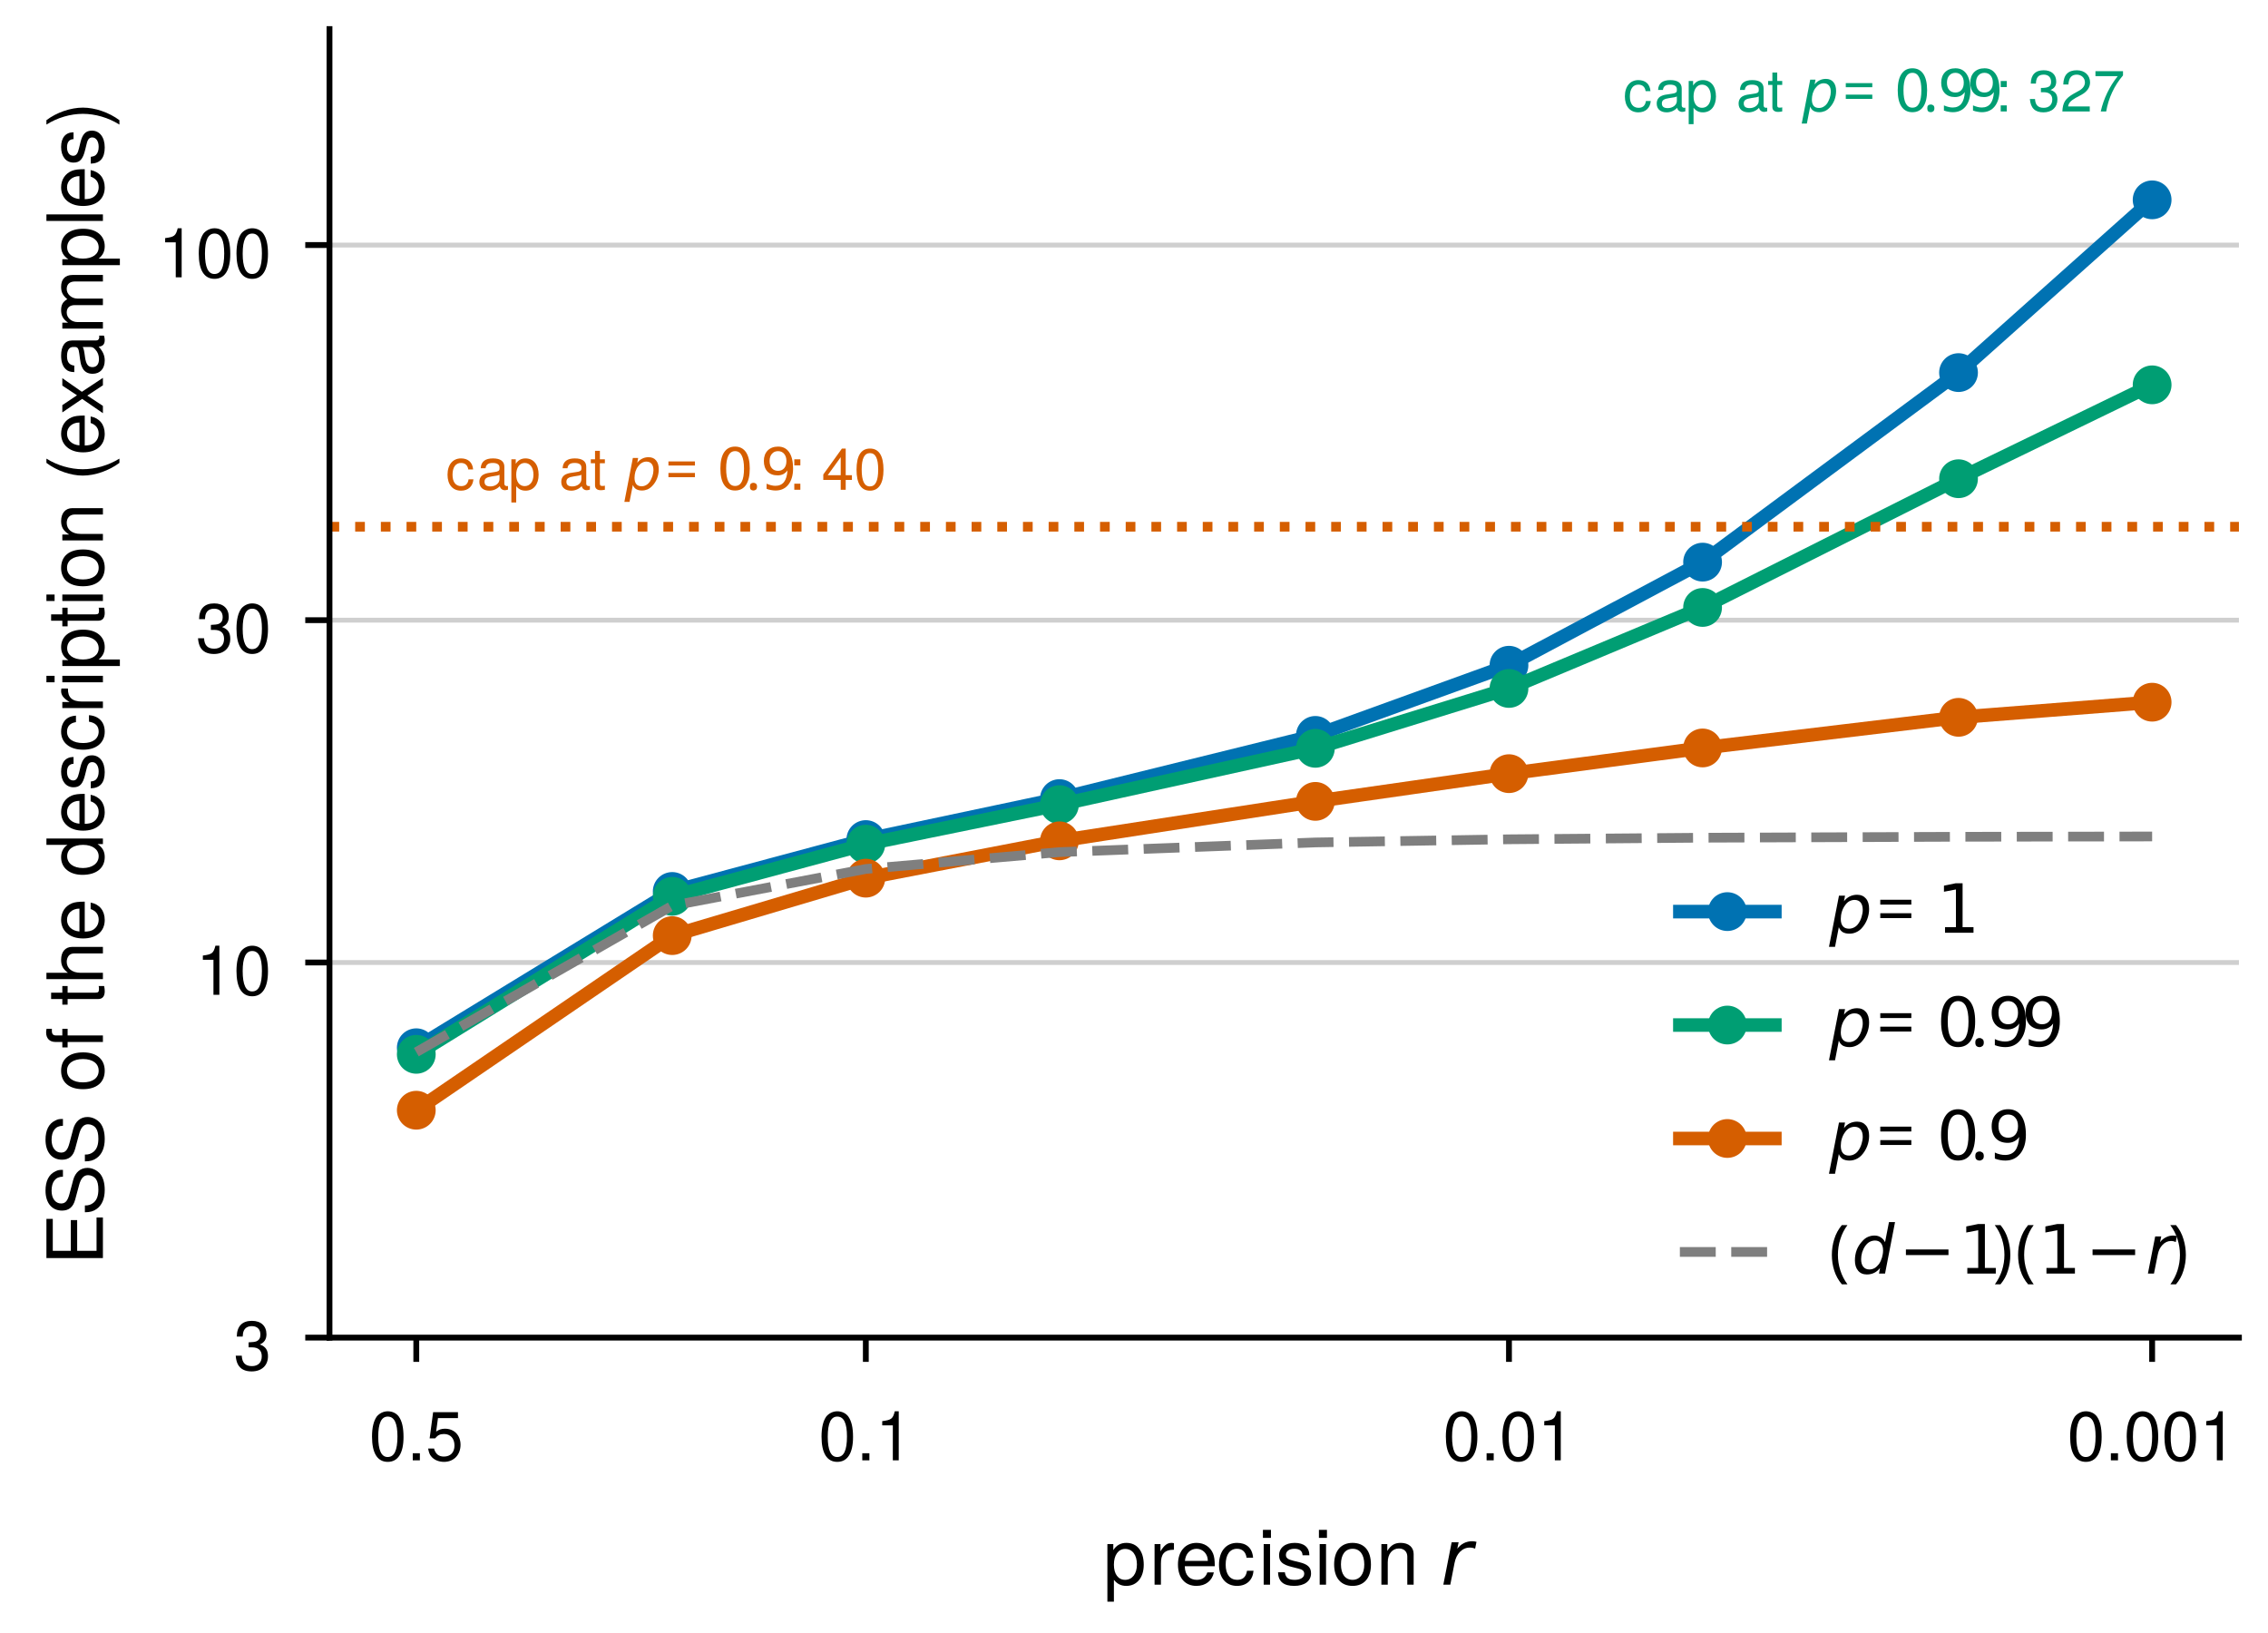
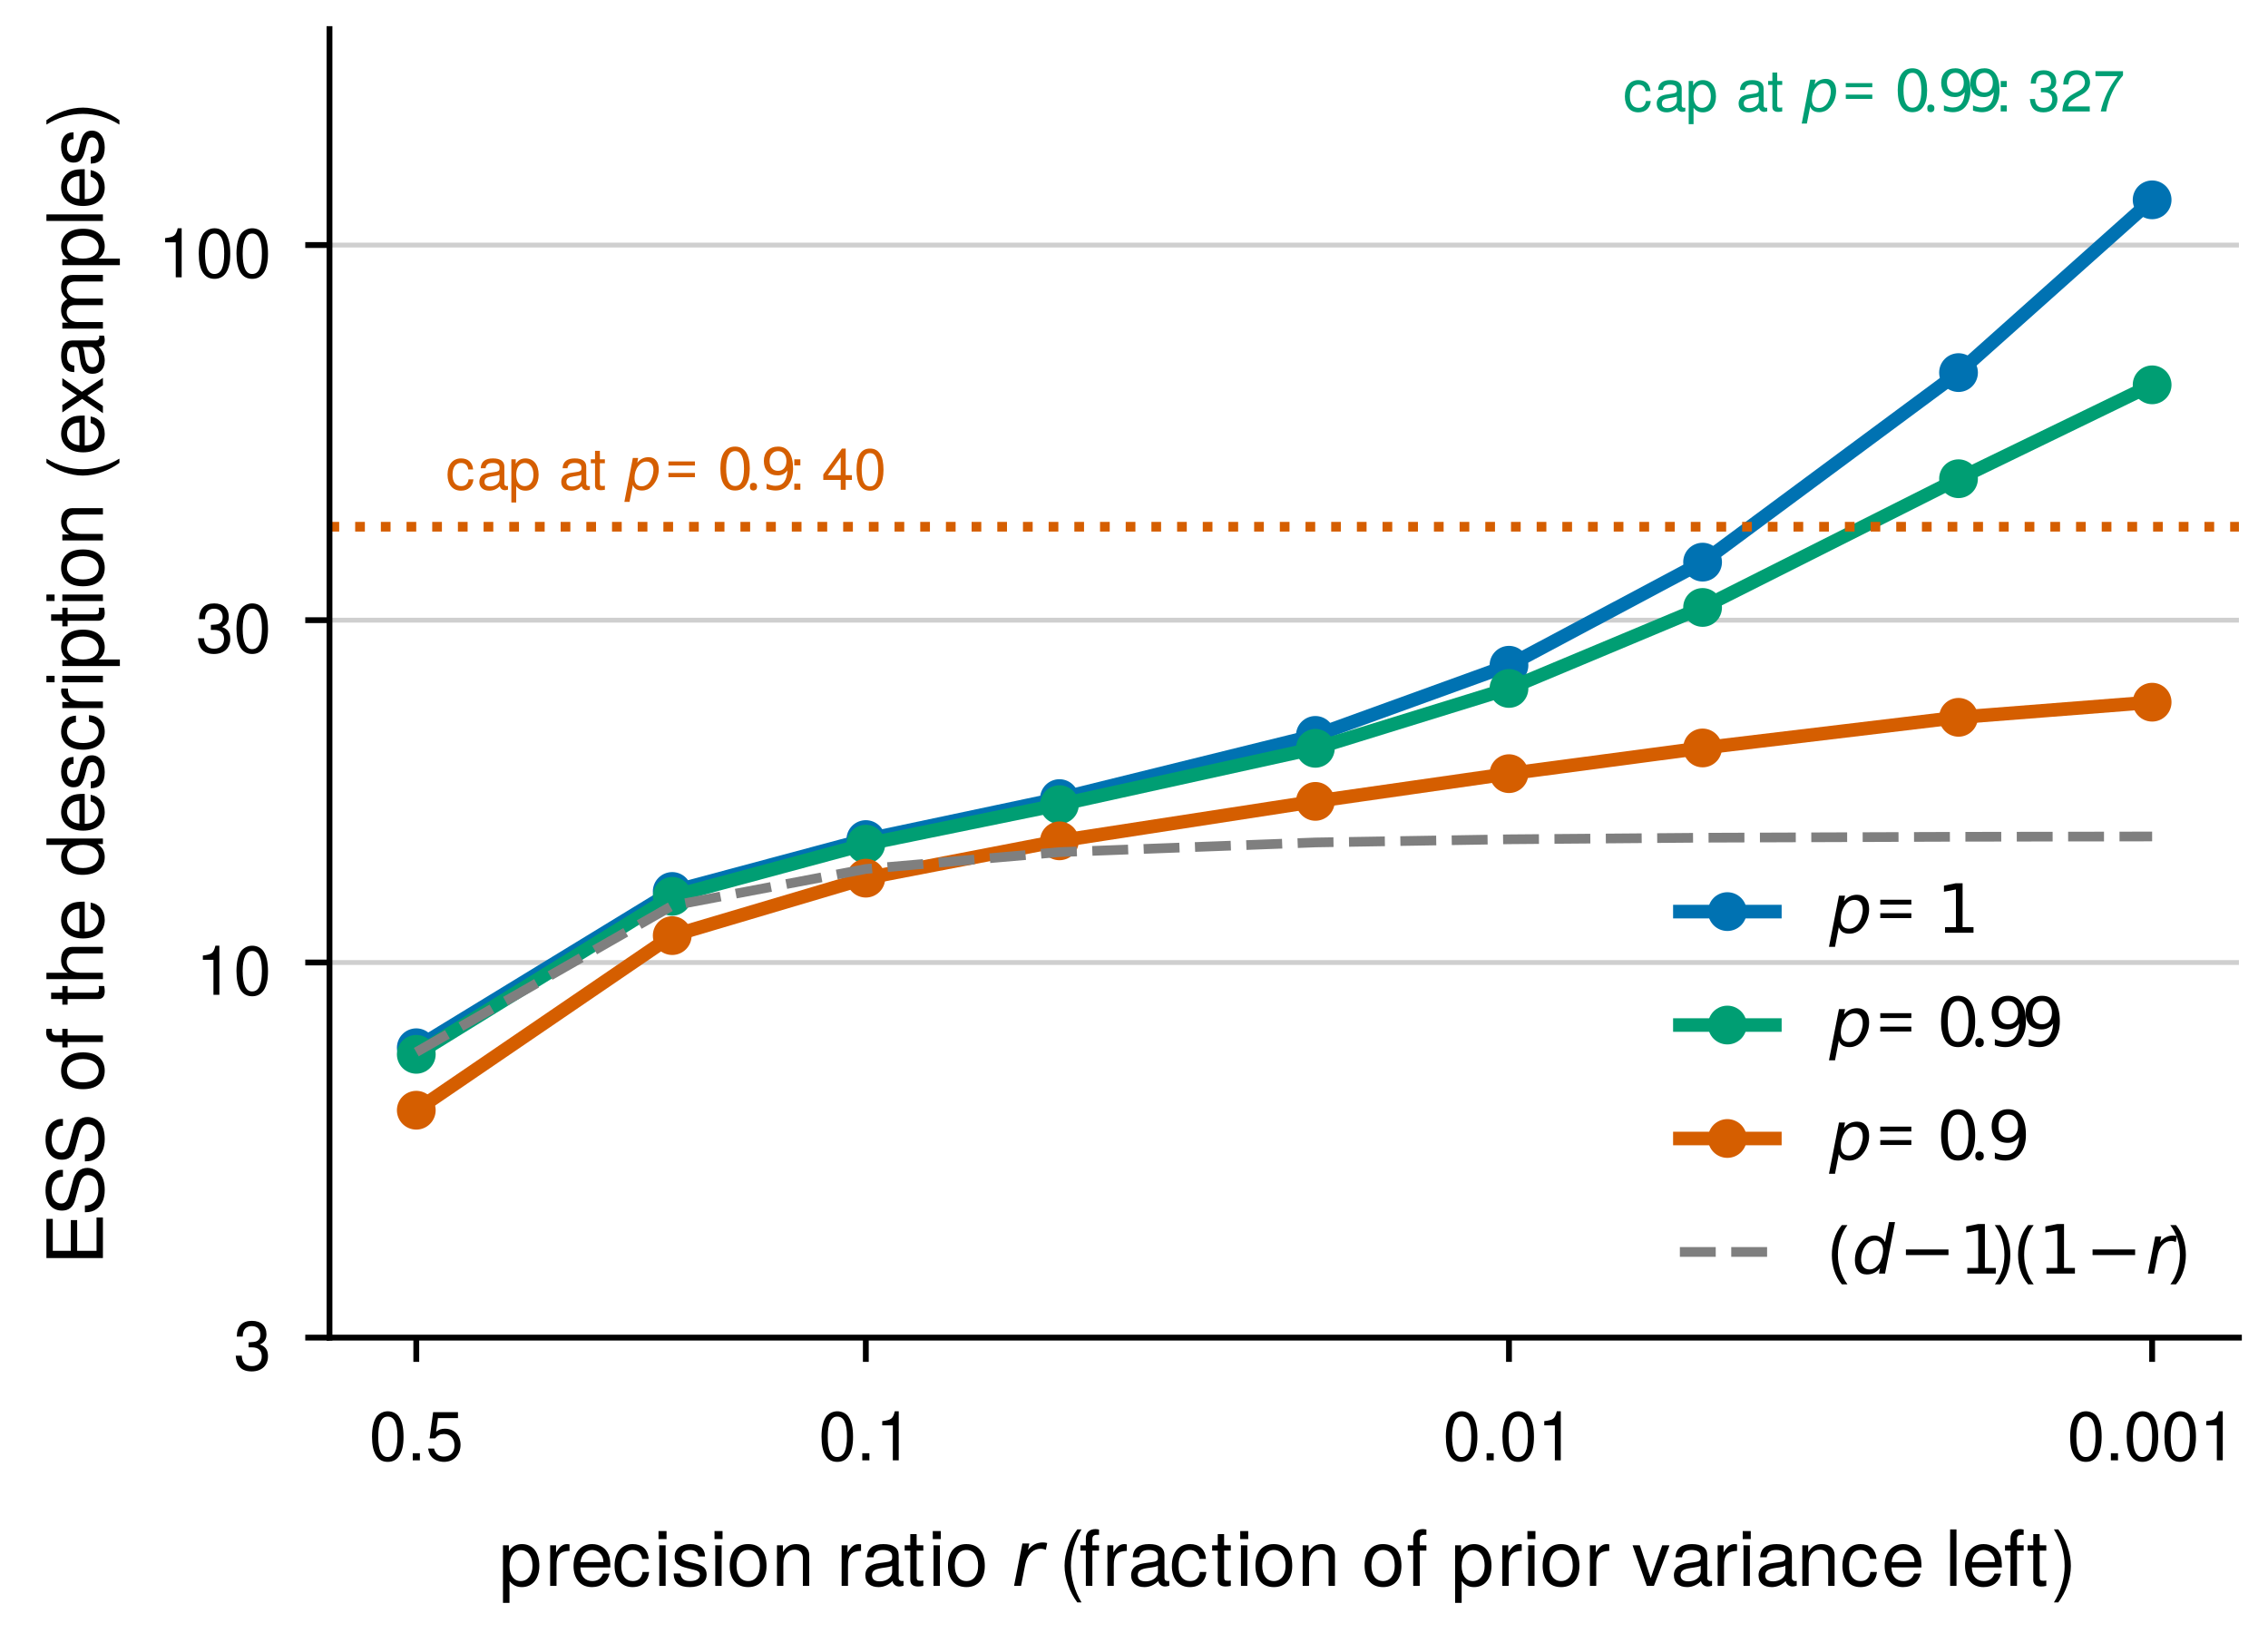
<svg xmlns="http://www.w3.org/2000/svg" xmlns:xlink="http://www.w3.org/1999/xlink" width="234pt" height="168.48pt" viewBox="0 0 234 168.48" version="1.1">
  <defs>
    <style type="text/css">*{stroke-linejoin: round; stroke-linecap: butt}</style>
  </defs>
  <g id="figure_1">
    <g id="patch_1">
      <path d="M 0 168.48  L 234 168.48  L 234 0  L 0 0  z " style="fill: #ffffff" />
    </g>
    <g id="axes_1">
      <g id="patch_2">
        <path d="M 33.995 138.005  L 231 138.005  L 231 3  L 33.995 3  z " style="fill: #ffffff" />
      </g>
      <g id="matplotlib.axis_1">
        <g id="xtick_1">
          <g id="line2d_1">
            <defs>
-               <path id="m471316c759" d="M 0 0  L 0 2.5  " style="stroke: #000000; stroke-width: 0.6" />
+               <path id="m1137e2f783" d="M 0 0  L 0 2.5  " style="stroke: #000000; stroke-width: 0.6" />
            </defs>
            <g>
-               <use xlink:href="#m471316c759" x="42.95" y="138.005" style="stroke: #000000; stroke-width: 0.6" />
+               <use xlink:href="#m1137e2f783" x="42.95" y="138.005" style="stroke: #000000; stroke-width: 0.6" />
            </g>
          </g>
          <g id="text_1">
            <text style="font-size: 7px; font-family: 'Helvetica Neue', 'Helvetica', 'Arial', 'TeX Gyre Heros', 'Nimbus Sans', 'Liberation Sans', 'DejaVu Sans', sans-serif; text-anchor: middle" x="42.95" y="150.669" transform="rotate(-0 42.94969 150.6688)">0.5</text>
          </g>
        </g>
        <g id="xtick_2">
          <g id="line2d_2">
            <g>
-               <use xlink:href="#m471316c759" x="89.331" y="138.005" style="stroke: #000000; stroke-width: 0.6" />
+               <use xlink:href="#m1137e2f783" x="89.331" y="138.005" style="stroke: #000000; stroke-width: 0.6" />
            </g>
          </g>
          <g id="text_2">
            <text style="font-size: 7px; font-family: 'Helvetica Neue', 'Helvetica', 'Arial', 'TeX Gyre Heros', 'Nimbus Sans', 'Liberation Sans', 'DejaVu Sans', sans-serif; text-anchor: middle" x="89.331" y="150.669" transform="rotate(-0 89.33118 150.6688)">0.1</text>
          </g>
        </g>
        <g id="xtick_3">
          <g id="line2d_3">
            <g>
-               <use xlink:href="#m471316c759" x="155.688" y="138.005" style="stroke: #000000; stroke-width: 0.6" />
+               <use xlink:href="#m1137e2f783" x="155.688" y="138.005" style="stroke: #000000; stroke-width: 0.6" />
            </g>
          </g>
          <g id="text_3">
            <text style="font-size: 7px; font-family: 'Helvetica Neue', 'Helvetica', 'Arial', 'TeX Gyre Heros', 'Nimbus Sans', 'Liberation Sans', 'DejaVu Sans', sans-serif; text-anchor: middle" x="155.688" y="150.669" transform="rotate(-0 155.6881 150.6688)">0.01</text>
          </g>
        </g>
        <g id="xtick_4">
          <g id="line2d_4">
            <g>
-               <use xlink:href="#m471316c759" x="222.045" y="138.005" style="stroke: #000000; stroke-width: 0.6" />
+               <use xlink:href="#m1137e2f783" x="222.045" y="138.005" style="stroke: #000000; stroke-width: 0.6" />
            </g>
          </g>
          <g id="text_4">
            <text style="font-size: 7px; font-family: 'Helvetica Neue', 'Helvetica', 'Arial', 'TeX Gyre Heros', 'Nimbus Sans', 'Liberation Sans', 'DejaVu Sans', sans-serif; text-anchor: middle" x="222.045" y="150.669" transform="rotate(-0 222.045 150.6688)">0.001</text>
          </g>
        </g>
        <g id="text_5">
-           <g transform="translate(113.8173 163.7758)">
-             <text>
-               <tspan x="0" y="-0.281" style="font-size: 8px; font-family: 'Helvetica Neue'">p</tspan>
-               <tspan x="4.744" y="-0.281" style="font-size: 8px; font-family: 'Helvetica Neue'">r</tspan>
-               <tspan x="7.408" y="-0.281" style="font-size: 8px; font-family: 'Helvetica Neue'">e</tspan>
-               <tspan x="11.704" y="-0.281" style="font-size: 8px; font-family: 'Helvetica Neue'">c</tspan>
-               <tspan x="16" y="-0.281" style="font-size: 8px; font-family: 'Helvetica Neue'">i</tspan>
-               <tspan x="17.776" y="-0.281" style="font-size: 8px; font-family: 'Helvetica Neue'">s</tspan>
-               <tspan x="21.776" y="-0.281" style="font-size: 8px; font-family: 'Helvetica Neue'">i</tspan>
-               <tspan x="23.552" y="-0.281" style="font-size: 8px; font-family: 'Helvetica Neue'">o</tspan>
-               <tspan x="28.144" y="-0.281" style="font-size: 8px; font-family: 'Helvetica Neue'">n</tspan>
-               <tspan x="32.592" y="-0.281" style="font-size: 8px; font-family: 'Helvetica Neue'"> </tspan>
-               <tspan x="34.816" y="-0.281" style="font-style: italic; font-size: 8px; font-family: 'STIXGeneral'">𝘳</tspan>
+           <g transform="translate(51.45734 163.7758)">
+             <text>
+               <tspan x="0" y="-0.156" style="font-size: 8px; font-family: 'Helvetica Neue'">p</tspan>
+               <tspan x="4.744" y="-0.156" style="font-size: 8px; font-family: 'Helvetica Neue'">r</tspan>
+               <tspan x="7.408" y="-0.156" style="font-size: 8px; font-family: 'Helvetica Neue'">e</tspan>
+               <tspan x="11.704" y="-0.156" style="font-size: 8px; font-family: 'Helvetica Neue'">c</tspan>
+               <tspan x="16" y="-0.156" style="font-size: 8px; font-family: 'Helvetica Neue'">i</tspan>
+               <tspan x="17.776" y="-0.156" style="font-size: 8px; font-family: 'Helvetica Neue'">s</tspan>
+               <tspan x="21.776" y="-0.156" style="font-size: 8px; font-family: 'Helvetica Neue'">i</tspan>
+               <tspan x="23.552" y="-0.156" style="font-size: 8px; font-family: 'Helvetica Neue'">o</tspan>
+               <tspan x="28.144" y="-0.156" style="font-size: 8px; font-family: 'Helvetica Neue'">n</tspan>
+               <tspan x="32.592" y="-0.156" style="font-size: 8px; font-family: 'Helvetica Neue'"> </tspan>
+               <tspan x="34.816" y="-0.156" style="font-size: 8px; font-family: 'Helvetica Neue'">r</tspan>
+               <tspan x="37.48" y="-0.156" style="font-size: 8px; font-family: 'Helvetica Neue'">a</tspan>
+               <tspan x="41.775" y="-0.156" style="font-size: 8px; font-family: 'Helvetica Neue'">t</tspan>
+               <tspan x="44.295" y="-0.156" style="font-size: 8px; font-family: 'Helvetica Neue'">i</tspan>
+               <tspan x="46.071" y="-0.156" style="font-size: 8px; font-family: 'Helvetica Neue'">o</tspan>
+               <tspan x="50.663" y="-0.156" style="font-size: 8px; font-family: 'Helvetica Neue'"> </tspan>
+               <tspan x="55.575" y="-0.156" style="font-size: 8px; font-family: 'Helvetica Neue'"> </tspan>
+               <tspan x="57.799" y="-0.156" style="font-size: 8px; font-family: 'Helvetica Neue'">(</tspan>
+               <tspan x="59.871" y="-0.156" style="font-size: 8px; font-family: 'Helvetica Neue'">f</tspan>
+               <tspan x="62.239" y="-0.156" style="font-size: 8px; font-family: 'Helvetica Neue'">r</tspan>
+               <tspan x="64.903" y="-0.156" style="font-size: 8px; font-family: 'Helvetica Neue'">a</tspan>
+               <tspan x="69.199" y="-0.156" style="font-size: 8px; font-family: 'Helvetica Neue'">c</tspan>
+               <tspan x="73.495" y="-0.156" style="font-size: 8px; font-family: 'Helvetica Neue'">t</tspan>
+               <tspan x="76.015" y="-0.156" style="font-size: 8px; font-family: 'Helvetica Neue'">i</tspan>
+               <tspan x="77.791" y="-0.156" style="font-size: 8px; font-family: 'Helvetica Neue'">o</tspan>
+               <tspan x="82.383" y="-0.156" style="font-size: 8px; font-family: 'Helvetica Neue'">n</tspan>
+               <tspan x="86.831" y="-0.156" style="font-size: 8px; font-family: 'Helvetica Neue'"> </tspan>
+               <tspan x="89.055" y="-0.156" style="font-size: 8px; font-family: 'Helvetica Neue'">o</tspan>
+               <tspan x="93.647" y="-0.156" style="font-size: 8px; font-family: 'Helvetica Neue'">f</tspan>
+               <tspan x="96.015" y="-0.156" style="font-size: 8px; font-family: 'Helvetica Neue'"> </tspan>
+               <tspan x="98.239" y="-0.156" style="font-size: 8px; font-family: 'Helvetica Neue'">p</tspan>
+               <tspan x="102.983" y="-0.156" style="font-size: 8px; font-family: 'Helvetica Neue'">r</tspan>
+               <tspan x="105.647" y="-0.156" style="font-size: 8px; font-family: 'Helvetica Neue'">i</tspan>
+               <tspan x="107.423" y="-0.156" style="font-size: 8px; font-family: 'Helvetica Neue'">o</tspan>
+               <tspan x="112.015" y="-0.156" style="font-size: 8px; font-family: 'Helvetica Neue'">r</tspan>
+               <tspan x="114.678" y="-0.156" style="font-size: 8px; font-family: 'Helvetica Neue'"> </tspan>
+               <tspan x="116.902" y="-0.156" style="font-size: 8px; font-family: 'Helvetica Neue'">v</tspan>
+               <tspan x="120.902" y="-0.156" style="font-size: 8px; font-family: 'Helvetica Neue'">a</tspan>
+               <tspan x="125.198" y="-0.156" style="font-size: 8px; font-family: 'Helvetica Neue'">r</tspan>
+               <tspan x="127.862" y="-0.156" style="font-size: 8px; font-family: 'Helvetica Neue'">i</tspan>
+               <tspan x="129.638" y="-0.156" style="font-size: 8px; font-family: 'Helvetica Neue'">a</tspan>
+               <tspan x="133.934" y="-0.156" style="font-size: 8px; font-family: 'Helvetica Neue'">n</tspan>
+               <tspan x="138.382" y="-0.156" style="font-size: 8px; font-family: 'Helvetica Neue'">c</tspan>
+               <tspan x="142.678" y="-0.156" style="font-size: 8px; font-family: 'Helvetica Neue'">e</tspan>
+               <tspan x="146.974" y="-0.156" style="font-size: 8px; font-family: 'Helvetica Neue'"> </tspan>
+               <tspan x="149.198" y="-0.156" style="font-size: 8px; font-family: 'Helvetica Neue'">l</tspan>
+               <tspan x="150.974" y="-0.156" style="font-size: 8px; font-family: 'Helvetica Neue'">e</tspan>
+               <tspan x="155.27" y="-0.156" style="font-size: 8px; font-family: 'Helvetica Neue'">f</tspan>
+               <tspan x="157.638" y="-0.156" style="font-size: 8px; font-family: 'Helvetica Neue'">t</tspan>
+               <tspan x="160.158" y="-0.156" style="font-size: 8px; font-family: 'Helvetica Neue'">)</tspan>
+               <tspan x="52.887" y="-0.156" style="font-style: italic; font-size: 8px; font-family: 'STIXGeneral'">𝘳</tspan>
            </text>
          </g>
        </g>
      </g>
      <g id="matplotlib.axis_2">
        <g id="ytick_1">
          <g id="line2d_5">
-             <path d="M 33.995 138.005  L 231 138.005  " clip-path="url(#p41cbd14fce)" style="fill: none; stroke: #cfcfcf; stroke-width: 0.5; stroke-linecap: square" />
+             <path d="M 33.995 138.005  L 231 138.005  " clip-path="url(#pfe9993645f)" style="fill: none; stroke: #cfcfcf; stroke-width: 0.5; stroke-linecap: square" />
          </g>
          <g id="line2d_6">
            <defs>
-               <path id="m55e7824fe5" d="M 0 0  L -2.5 0  " style="stroke: #000000; stroke-width: 0.6" />
+               <path id="mb0b4408c03" d="M 0 0  L -2.5 0  " style="stroke: #000000; stroke-width: 0.6" />
            </defs>
            <g>
-               <use xlink:href="#m55e7824fe5" x="33.995" y="138.005" style="stroke: #000000; stroke-width: 0.6" />
+               <use xlink:href="#mb0b4408c03" x="33.995" y="138.005" style="stroke: #000000; stroke-width: 0.6" />
            </g>
          </g>
          <g id="text_6">
            <text style="font-size: 7px; font-family: 'Helvetica Neue', 'Helvetica', 'Arial', 'TeX Gyre Heros', 'Nimbus Sans', 'Liberation Sans', 'DejaVu Sans', sans-serif; text-anchor: end" x="27.995" y="141.337" transform="rotate(-0 27.99493 141.3368)">3</text>
          </g>
        </g>
        <g id="ytick_2">
          <g id="line2d_7">
-             <path d="M 33.995 99.302  L 231 99.302  " clip-path="url(#p41cbd14fce)" style="fill: none; stroke: #cfcfcf; stroke-width: 0.5; stroke-linecap: square" />
+             <path d="M 33.995 99.302  L 231 99.302  " clip-path="url(#pfe9993645f)" style="fill: none; stroke: #cfcfcf; stroke-width: 0.5; stroke-linecap: square" />
          </g>
          <g id="line2d_8">
            <g>
-               <use xlink:href="#m55e7824fe5" x="33.995" y="99.302" style="stroke: #000000; stroke-width: 0.6" />
+               <use xlink:href="#mb0b4408c03" x="33.995" y="99.302" style="stroke: #000000; stroke-width: 0.6" />
            </g>
          </g>
          <g id="text_7">
            <text style="font-size: 7px; font-family: 'Helvetica Neue', 'Helvetica', 'Arial', 'TeX Gyre Heros', 'Nimbus Sans', 'Liberation Sans', 'DejaVu Sans', sans-serif; text-anchor: end" x="27.995" y="102.634" transform="rotate(-0 27.99493 102.6336)">10</text>
          </g>
        </g>
        <g id="ytick_3">
          <g id="line2d_9">
-             <path d="M 33.995 63.985  L 231 63.985  " clip-path="url(#p41cbd14fce)" style="fill: none; stroke: #cfcfcf; stroke-width: 0.5; stroke-linecap: square" />
+             <path d="M 33.995 63.985  L 231 63.985  " clip-path="url(#pfe9993645f)" style="fill: none; stroke: #cfcfcf; stroke-width: 0.5; stroke-linecap: square" />
          </g>
          <g id="line2d_10">
            <g>
-               <use xlink:href="#m55e7824fe5" x="33.995" y="63.985" style="stroke: #000000; stroke-width: 0.6" />
+               <use xlink:href="#mb0b4408c03" x="33.995" y="63.985" style="stroke: #000000; stroke-width: 0.6" />
            </g>
          </g>
          <g id="text_8">
            <text style="font-size: 7px; font-family: 'Helvetica Neue', 'Helvetica', 'Arial', 'TeX Gyre Heros', 'Nimbus Sans', 'Liberation Sans', 'DejaVu Sans', sans-serif; text-anchor: end" x="27.995" y="67.317" transform="rotate(-0 27.99493 67.31742)">30</text>
          </g>
        </g>
        <g id="ytick_4">
          <g id="line2d_11">
-             <path d="M 33.995 25.282  L 231 25.282  " clip-path="url(#p41cbd14fce)" style="fill: none; stroke: #cfcfcf; stroke-width: 0.5; stroke-linecap: square" />
+             <path d="M 33.995 25.282  L 231 25.282  " clip-path="url(#pfe9993645f)" style="fill: none; stroke: #cfcfcf; stroke-width: 0.5; stroke-linecap: square" />
          </g>
          <g id="line2d_12">
            <g>
-               <use xlink:href="#m55e7824fe5" x="33.995" y="25.282" style="stroke: #000000; stroke-width: 0.6" />
+               <use xlink:href="#mb0b4408c03" x="33.995" y="25.282" style="stroke: #000000; stroke-width: 0.6" />
            </g>
          </g>
          <g id="text_9">
            <text style="font-size: 7px; font-family: 'Helvetica Neue', 'Helvetica', 'Arial', 'TeX Gyre Heros', 'Nimbus Sans', 'Liberation Sans', 'DejaVu Sans', sans-serif; text-anchor: end" x="27.995" y="28.614" transform="rotate(-0 27.99493 28.61428)">100</text>
          </g>
        </g>
        <g id="text_10">
          <text style="font-size: 8px; font-family: 'Helvetica Neue', 'Helvetica', 'Arial', 'TeX Gyre Heros', 'Nimbus Sans', 'Liberation Sans', 'DejaVu Sans', sans-serif; text-anchor: middle" x="10.616" y="70.502" transform="rotate(-90 10.61624 70.5025)">ESS of the description (examples)</text>
        </g>
      </g>
      <g id="line2d_13">
-         <path d="M 42.95 108.098  L 69.356 91.974  L 89.331 86.619  L 109.307 82.392  L 135.713 75.872  L 155.688 68.634  L 175.664 57.996  L 202.07 38.442  L 222.045 20.618  " clip-path="url(#p41cbd14fce)" style="fill: none; stroke: #0072b2; stroke-width: 1.4; stroke-linecap: square" />
+         <path d="M 42.95 108.098  L 69.356 91.974  L 89.331 86.619  L 109.307 82.392  L 135.713 75.872  L 155.688 68.634  L 175.664 57.996  L 202.07 38.442  L 222.045 20.618  " clip-path="url(#pfe9993645f)" style="fill: none; stroke: #0072b2; stroke-width: 1.4; stroke-linecap: square" />
        <defs>
-           <path id="m4eaa935d62" d="M 0 1.5  C 0.398 1.5 0.779 1.342 1.061 1.061  C 1.342 0.779 1.5 0.398 1.5 0  C 1.5 -0.398 1.342 -0.779 1.061 -1.061  C 0.779 -1.342 0.398 -1.5 0 -1.5  C -0.398 -1.5 -0.779 -1.342 -1.061 -1.061  C -1.342 -0.779 -1.5 -0.398 -1.5 0  C -1.5 0.398 -1.342 0.779 -1.061 1.061  C -0.779 1.342 -0.398 1.5 0 1.5  z " style="stroke: #0072b2" />
+           <path id="md62ca96211" d="M 0 1.5  C 0.398 1.5 0.779 1.342 1.061 1.061  C 1.342 0.779 1.5 0.398 1.5 0  C 1.5 -0.398 1.342 -0.779 1.061 -1.061  C 0.779 -1.342 0.398 -1.5 0 -1.5  C -0.398 -1.5 -0.779 -1.342 -1.061 -1.061  C -1.342 -0.779 -1.5 -0.398 -1.5 0  C -1.5 0.398 -1.342 0.779 -1.061 1.061  C -0.779 1.342 -0.398 1.5 0 1.5  z " style="stroke: #0072b2" />
        </defs>
-         <g clip-path="url(#p41cbd14fce)">
-           <use xlink:href="#m4eaa935d62" x="42.95" y="108.098" style="fill: #0072b2; stroke: #0072b2" />
-           <use xlink:href="#m4eaa935d62" x="69.356" y="91.974" style="fill: #0072b2; stroke: #0072b2" />
-           <use xlink:href="#m4eaa935d62" x="89.331" y="86.619" style="fill: #0072b2; stroke: #0072b2" />
-           <use xlink:href="#m4eaa935d62" x="109.307" y="82.392" style="fill: #0072b2; stroke: #0072b2" />
-           <use xlink:href="#m4eaa935d62" x="135.713" y="75.872" style="fill: #0072b2; stroke: #0072b2" />
-           <use xlink:href="#m4eaa935d62" x="155.688" y="68.634" style="fill: #0072b2; stroke: #0072b2" />
-           <use xlink:href="#m4eaa935d62" x="175.664" y="57.996" style="fill: #0072b2; stroke: #0072b2" />
-           <use xlink:href="#m4eaa935d62" x="202.07" y="38.442" style="fill: #0072b2; stroke: #0072b2" />
-           <use xlink:href="#m4eaa935d62" x="222.045" y="20.618" style="fill: #0072b2; stroke: #0072b2" />
+         <g clip-path="url(#pfe9993645f)">
+           <use xlink:href="#md62ca96211" x="42.95" y="108.098" style="fill: #0072b2; stroke: #0072b2" />
+           <use xlink:href="#md62ca96211" x="69.356" y="91.974" style="fill: #0072b2; stroke: #0072b2" />
+           <use xlink:href="#md62ca96211" x="89.331" y="86.619" style="fill: #0072b2; stroke: #0072b2" />
+           <use xlink:href="#md62ca96211" x="109.307" y="82.392" style="fill: #0072b2; stroke: #0072b2" />
+           <use xlink:href="#md62ca96211" x="135.713" y="75.872" style="fill: #0072b2; stroke: #0072b2" />
+           <use xlink:href="#md62ca96211" x="155.688" y="68.634" style="fill: #0072b2; stroke: #0072b2" />
+           <use xlink:href="#md62ca96211" x="175.664" y="57.996" style="fill: #0072b2; stroke: #0072b2" />
+           <use xlink:href="#md62ca96211" x="202.07" y="38.442" style="fill: #0072b2; stroke: #0072b2" />
+           <use xlink:href="#md62ca96211" x="222.045" y="20.618" style="fill: #0072b2; stroke: #0072b2" />
        </g>
      </g>
      <g id="line2d_14">
-         <path d="M 42.95 108.777  L 69.356 92.475  L 89.331 87.095  L 109.307 83.015  L 135.713 77.205  L 155.688 71.029  L 175.664 62.672  L 202.07 49.391  L 222.045 39.704  " clip-path="url(#p41cbd14fce)" style="fill: none; stroke: #009e73; stroke-width: 1.4; stroke-linecap: square" />
+         <path d="M 42.95 108.777  L 69.356 92.475  L 89.331 87.095  L 109.307 83.015  L 135.713 77.205  L 155.688 71.029  L 175.664 62.672  L 202.07 49.391  L 222.045 39.704  " clip-path="url(#pfe9993645f)" style="fill: none; stroke: #009e73; stroke-width: 1.4; stroke-linecap: square" />
        <defs>
-           <path id="m70cc8ad144" d="M 0 1.5  C 0.398 1.5 0.779 1.342 1.061 1.061  C 1.342 0.779 1.5 0.398 1.5 0  C 1.5 -0.398 1.342 -0.779 1.061 -1.061  C 0.779 -1.342 0.398 -1.5 0 -1.5  C -0.398 -1.5 -0.779 -1.342 -1.061 -1.061  C -1.342 -0.779 -1.5 -0.398 -1.5 0  C -1.5 0.398 -1.342 0.779 -1.061 1.061  C -0.779 1.342 -0.398 1.5 0 1.5  z " style="stroke: #009e73" />
+           <path id="m5eab3491eb" d="M 0 1.5  C 0.398 1.5 0.779 1.342 1.061 1.061  C 1.342 0.779 1.5 0.398 1.5 0  C 1.5 -0.398 1.342 -0.779 1.061 -1.061  C 0.779 -1.342 0.398 -1.5 0 -1.5  C -0.398 -1.5 -0.779 -1.342 -1.061 -1.061  C -1.342 -0.779 -1.5 -0.398 -1.5 0  C -1.5 0.398 -1.342 0.779 -1.061 1.061  C -0.779 1.342 -0.398 1.5 0 1.5  z " style="stroke: #009e73" />
        </defs>
-         <g clip-path="url(#p41cbd14fce)">
-           <use xlink:href="#m70cc8ad144" x="42.95" y="108.777" style="fill: #009e73; stroke: #009e73" />
-           <use xlink:href="#m70cc8ad144" x="69.356" y="92.475" style="fill: #009e73; stroke: #009e73" />
-           <use xlink:href="#m70cc8ad144" x="89.331" y="87.095" style="fill: #009e73; stroke: #009e73" />
-           <use xlink:href="#m70cc8ad144" x="109.307" y="83.015" style="fill: #009e73; stroke: #009e73" />
-           <use xlink:href="#m70cc8ad144" x="135.713" y="77.205" style="fill: #009e73; stroke: #009e73" />
-           <use xlink:href="#m70cc8ad144" x="155.688" y="71.029" style="fill: #009e73; stroke: #009e73" />
-           <use xlink:href="#m70cc8ad144" x="175.664" y="62.672" style="fill: #009e73; stroke: #009e73" />
-           <use xlink:href="#m70cc8ad144" x="202.07" y="49.391" style="fill: #009e73; stroke: #009e73" />
-           <use xlink:href="#m70cc8ad144" x="222.045" y="39.704" style="fill: #009e73; stroke: #009e73" />
+         <g clip-path="url(#pfe9993645f)">
+           <use xlink:href="#m5eab3491eb" x="42.95" y="108.777" style="fill: #009e73; stroke: #009e73" />
+           <use xlink:href="#m5eab3491eb" x="69.356" y="92.475" style="fill: #009e73; stroke: #009e73" />
+           <use xlink:href="#m5eab3491eb" x="89.331" y="87.095" style="fill: #009e73; stroke: #009e73" />
+           <use xlink:href="#m5eab3491eb" x="109.307" y="83.015" style="fill: #009e73; stroke: #009e73" />
+           <use xlink:href="#m5eab3491eb" x="135.713" y="77.205" style="fill: #009e73; stroke: #009e73" />
+           <use xlink:href="#m5eab3491eb" x="155.688" y="71.029" style="fill: #009e73; stroke: #009e73" />
+           <use xlink:href="#m5eab3491eb" x="175.664" y="62.672" style="fill: #009e73; stroke: #009e73" />
+           <use xlink:href="#m5eab3491eb" x="202.07" y="49.391" style="fill: #009e73; stroke: #009e73" />
+           <use xlink:href="#m5eab3491eb" x="222.045" y="39.704" style="fill: #009e73; stroke: #009e73" />
        </g>
      </g>
      <g id="line2d_15">
-         <path d="M 42.95 114.544  L 69.356 96.528  L 89.331 90.602  L 109.307 86.751  L 135.713 82.68  L 155.688 79.821  L 175.664 77.168  L 202.07 74.008  L 222.045 72.447  " clip-path="url(#p41cbd14fce)" style="fill: none; stroke: #d55e00; stroke-width: 1.4; stroke-linecap: square" />
+         <path d="M 42.95 114.544  L 69.356 96.528  L 89.331 90.602  L 109.307 86.751  L 135.713 82.68  L 155.688 79.821  L 175.664 77.168  L 202.07 74.008  L 222.045 72.447  " clip-path="url(#pfe9993645f)" style="fill: none; stroke: #d55e00; stroke-width: 1.4; stroke-linecap: square" />
        <defs>
-           <path id="m09e108a61f" d="M 0 1.5  C 0.398 1.5 0.779 1.342 1.061 1.061  C 1.342 0.779 1.5 0.398 1.5 0  C 1.5 -0.398 1.342 -0.779 1.061 -1.061  C 0.779 -1.342 0.398 -1.5 0 -1.5  C -0.398 -1.5 -0.779 -1.342 -1.061 -1.061  C -1.342 -0.779 -1.5 -0.398 -1.5 0  C -1.5 0.398 -1.342 0.779 -1.061 1.061  C -0.779 1.342 -0.398 1.5 0 1.5  z " style="stroke: #d55e00" />
+           <path id="m9331051d3e" d="M 0 1.5  C 0.398 1.5 0.779 1.342 1.061 1.061  C 1.342 0.779 1.5 0.398 1.5 0  C 1.5 -0.398 1.342 -0.779 1.061 -1.061  C 0.779 -1.342 0.398 -1.5 0 -1.5  C -0.398 -1.5 -0.779 -1.342 -1.061 -1.061  C -1.342 -0.779 -1.5 -0.398 -1.5 0  C -1.5 0.398 -1.342 0.779 -1.061 1.061  C -0.779 1.342 -0.398 1.5 0 1.5  z " style="stroke: #d55e00" />
        </defs>
-         <g clip-path="url(#p41cbd14fce)">
-           <use xlink:href="#m09e108a61f" x="42.95" y="114.544" style="fill: #d55e00; stroke: #d55e00" />
-           <use xlink:href="#m09e108a61f" x="69.356" y="96.528" style="fill: #d55e00; stroke: #d55e00" />
-           <use xlink:href="#m09e108a61f" x="89.331" y="90.602" style="fill: #d55e00; stroke: #d55e00" />
-           <use xlink:href="#m09e108a61f" x="109.307" y="86.751" style="fill: #d55e00; stroke: #d55e00" />
-           <use xlink:href="#m09e108a61f" x="135.713" y="82.68" style="fill: #d55e00; stroke: #d55e00" />
-           <use xlink:href="#m09e108a61f" x="155.688" y="79.821" style="fill: #d55e00; stroke: #d55e00" />
-           <use xlink:href="#m09e108a61f" x="175.664" y="77.168" style="fill: #d55e00; stroke: #d55e00" />
-           <use xlink:href="#m09e108a61f" x="202.07" y="74.008" style="fill: #d55e00; stroke: #d55e00" />
-           <use xlink:href="#m09e108a61f" x="222.045" y="72.447" style="fill: #d55e00; stroke: #d55e00" />
+         <g clip-path="url(#pfe9993645f)">
+           <use xlink:href="#m9331051d3e" x="42.95" y="114.544" style="fill: #d55e00; stroke: #d55e00" />
+           <use xlink:href="#m9331051d3e" x="69.356" y="96.528" style="fill: #d55e00; stroke: #d55e00" />
+           <use xlink:href="#m9331051d3e" x="89.331" y="90.602" style="fill: #d55e00; stroke: #d55e00" />
+           <use xlink:href="#m9331051d3e" x="109.307" y="86.751" style="fill: #d55e00; stroke: #d55e00" />
+           <use xlink:href="#m9331051d3e" x="135.713" y="82.68" style="fill: #d55e00; stroke: #d55e00" />
+           <use xlink:href="#m9331051d3e" x="155.688" y="79.821" style="fill: #d55e00; stroke: #d55e00" />
+           <use xlink:href="#m9331051d3e" x="175.664" y="77.168" style="fill: #d55e00; stroke: #d55e00" />
+           <use xlink:href="#m9331051d3e" x="202.07" y="74.008" style="fill: #d55e00; stroke: #d55e00" />
+           <use xlink:href="#m9331051d3e" x="222.045" y="72.447" style="fill: #d55e00; stroke: #d55e00" />
        </g>
      </g>
      <g id="line2d_16">
-         <path d="M 42.95 108.55  L 69.356 93.441  L 89.331 89.654  L 109.307 87.916  L 135.713 86.917  L 155.688 86.591  L 175.664 86.429  L 202.07 86.332  L 222.045 86.3  " clip-path="url(#p41cbd14fce)" style="fill: none; stroke-dasharray: 3.7,1.6; stroke-dashoffset: 0; stroke: #7f7f7f" />
+         <path d="M 42.95 108.55  L 69.356 93.441  L 89.331 89.654  L 109.307 87.916  L 135.713 86.917  L 155.688 86.591  L 175.664 86.429  L 202.07 86.332  L 222.045 86.3  " clip-path="url(#pfe9993645f)" style="fill: none; stroke-dasharray: 3.7,1.6; stroke-dashoffset: 0; stroke: #7f7f7f" />
      </g>
      <g id="line2d_17">
-         <path d="M 33.995 54.343  L 231 54.343  " clip-path="url(#p41cbd14fce)" style="fill: none; stroke-dasharray: 1,1.65; stroke-dashoffset: 0; stroke: #d55e00" />
+         <path d="M 33.995 54.343  L 231 54.343  " clip-path="url(#pfe9993645f)" style="fill: none; stroke-dasharray: 1,1.65; stroke-dashoffset: 0; stroke: #d55e00" />
      </g>
      <g id="patch_3">
        <path d="M 33.995 138.005  L 33.995 3  " style="fill: none; stroke: #000000; stroke-width: 0.6; stroke-linejoin: miter; stroke-linecap: square" />
      </g>
      <g id="patch_4">
        <path d="M 33.995 138.005  L 231 138.005  " style="fill: none; stroke: #000000; stroke-width: 0.6; stroke-linejoin: miter; stroke-linecap: square" />
      </g>
      <g id="text_11">
        <g style="fill: #d55e00" transform="translate(45.98602 51.27911)">
          <text>
            <tspan x="0" y="-0.75" style="font-size: 6px; font-family: 'Helvetica Neue'; fill: #d55e00">c</tspan>
            <tspan x="3.222" y="-0.75" style="font-size: 6px; font-family: 'Helvetica Neue'; fill: #d55e00">a</tspan>
            <tspan x="6.444" y="-0.75" style="font-size: 6px; font-family: 'Helvetica Neue'; fill: #d55e00">p</tspan>
            <tspan x="10.002" y="-0.75" style="font-size: 6px; font-family: 'Helvetica Neue'; fill: #d55e00"> </tspan>
            <tspan x="11.67" y="-0.75" style="font-size: 6px; font-family: 'Helvetica Neue'; fill: #d55e00">a</tspan>
            <tspan x="14.892" y="-0.75" style="font-size: 6px; font-family: 'Helvetica Neue'; fill: #d55e00">t</tspan>
            <tspan x="16.782" y="-0.75" style="font-size: 6px; font-family: 'Helvetica Neue'; fill: #d55e00"> </tspan>
            <tspan x="35.448" y="-0.75" style="font-size: 6px; font-family: 'Helvetica Neue'; fill: #d55e00">:</tspan>
            <tspan x="37.116" y="-0.75" style="font-size: 6px; font-family: 'Helvetica Neue'; fill: #d55e00"> </tspan>
            <tspan x="38.784" y="-0.75" style="font-size: 6px; font-family: 'Helvetica Neue'; fill: #d55e00">4</tspan>
            <tspan x="42.12" y="-0.75" style="font-size: 6px; font-family: 'Helvetica Neue'; fill: #d55e00">0</tspan>
            <tspan x="18.45" y="-0.75" style="font-style: italic; font-size: 6px; font-family: 'STIXGeneral'; fill: #d55e00">𝘱</tspan>
            <tspan x="22.638" y="-0.75" style="font-size: 6px; font-family: 'STIXGeneral'; fill: #d55e00">=</tspan>
            <tspan x="27.948" y="-0.75" style="font-size: 6px; font-family: 'STIXGeneral'; fill: #d55e00">𝟢</tspan>
            <tspan x="30.948" y="-0.75" style="font-size: 6px; font-family: 'STIXGeneral'; fill: #d55e00">.</tspan>
            <tspan x="32.448" y="-0.75" style="font-size: 6px; font-family: 'STIXGeneral'; fill: #d55e00">𝟫</tspan>
          </text>
        </g>
      </g>
      <g id="text_12">
        <g style="fill: #009e73" transform="translate(167.4583 12.24812)">
          <text>
            <tspan x="0" y="-0.75" style="font-size: 6px; font-family: 'Helvetica Neue'; fill: #009e73">c</tspan>
            <tspan x="3.222" y="-0.75" style="font-size: 6px; font-family: 'Helvetica Neue'; fill: #009e73">a</tspan>
            <tspan x="6.444" y="-0.75" style="font-size: 6px; font-family: 'Helvetica Neue'; fill: #009e73">p</tspan>
            <tspan x="10.002" y="-0.75" style="font-size: 6px; font-family: 'Helvetica Neue'; fill: #009e73"> </tspan>
            <tspan x="11.67" y="-0.75" style="font-size: 6px; font-family: 'Helvetica Neue'; fill: #009e73">a</tspan>
            <tspan x="14.892" y="-0.75" style="font-size: 6px; font-family: 'Helvetica Neue'; fill: #009e73">t</tspan>
            <tspan x="16.782" y="-0.75" style="font-size: 6px; font-family: 'Helvetica Neue'; fill: #009e73"> </tspan>
            <tspan x="38.448" y="-0.75" style="font-size: 6px; font-family: 'Helvetica Neue'; fill: #009e73">:</tspan>
            <tspan x="40.116" y="-0.75" style="font-size: 6px; font-family: 'Helvetica Neue'; fill: #009e73"> </tspan>
            <tspan x="41.784" y="-0.75" style="font-size: 6px; font-family: 'Helvetica Neue'; fill: #009e73">3</tspan>
            <tspan x="45.12" y="-0.75" style="font-size: 6px; font-family: 'Helvetica Neue'; fill: #009e73">2</tspan>
            <tspan x="48.456" y="-0.75" style="font-size: 6px; font-family: 'Helvetica Neue'; fill: #009e73">7</tspan>
            <tspan x="18.45" y="-0.75" style="font-style: italic; font-size: 6px; font-family: 'STIXGeneral'; fill: #009e73">𝘱</tspan>
            <tspan x="22.638" y="-0.75" style="font-size: 6px; font-family: 'STIXGeneral'; fill: #009e73">=</tspan>
            <tspan x="27.948" y="-0.75" style="font-size: 6px; font-family: 'STIXGeneral'; fill: #009e73">𝟢</tspan>
            <tspan x="30.948" y="-0.75" style="font-size: 6px; font-family: 'STIXGeneral'; fill: #009e73">.</tspan>
            <tspan x="32.448" y="-0.75" style="font-size: 6px; font-family: 'STIXGeneral'; fill: #009e73">𝟫</tspan>
            <tspan x="35.448" y="-0.75" style="font-size: 6px; font-family: 'STIXGeneral'; fill: #009e73">𝟫</tspan>
          </text>
        </g>
      </g>
      <g id="legend_1">
        <g id="line2d_18">
          <path d="M 173.32 94.052  L 178.22 94.052  L 183.12 94.052  " style="fill: none; stroke: #0072b2; stroke-width: 1.4; stroke-linecap: square" />
          <g>
-             <use xlink:href="#m4eaa935d62" x="178.22" y="94.052" style="fill: #0072b2; stroke: #0072b2" />
+             <use xlink:href="#md62ca96211" x="178.22" y="94.052" style="fill: #0072b2; stroke: #0072b2" />
          </g>
        </g>
        <g id="text_13">
          <g transform="translate(188.7198 96.50176)">
            <text>
              <tspan x="0" y="-0.266" style="font-style: italic; font-size: 7px; font-family: 'STIXGeneral'">𝘱</tspan>
              <tspan x="4.886" y="-0.266" style="font-size: 7px; font-family: 'STIXGeneral'">=</tspan>
              <tspan x="11.081" y="-0.266" style="font-size: 7px; font-family: 'STIXGeneral'">𝟣</tspan>
            </text>
          </g>
        </g>
        <g id="line2d_19">
          <path d="M 173.32 105.756  L 178.22 105.756  L 183.12 105.756  " style="fill: none; stroke: #009e73; stroke-width: 1.4; stroke-linecap: square" />
          <g>
-             <use xlink:href="#m70cc8ad144" x="178.22" y="105.756" style="fill: #009e73; stroke: #009e73" />
+             <use xlink:href="#m5eab3491eb" x="178.22" y="105.756" style="fill: #009e73; stroke: #009e73" />
          </g>
        </g>
        <g id="text_14">
          <g transform="translate(188.7198 108.2058)">
            <text>
              <tspan x="0" y="-0.266" style="font-style: italic; font-size: 7px; font-family: 'STIXGeneral'">𝘱</tspan>
              <tspan x="4.886" y="-0.266" style="font-size: 7px; font-family: 'STIXGeneral'">=</tspan>
              <tspan x="11.081" y="-0.266" style="font-size: 7px; font-family: 'STIXGeneral'">𝟢</tspan>
              <tspan x="14.581" y="-0.266" style="font-size: 7px; font-family: 'STIXGeneral'">.</tspan>
              <tspan x="16.331" y="-0.266" style="font-size: 7px; font-family: 'STIXGeneral'">𝟫</tspan>
              <tspan x="19.831" y="-0.266" style="font-size: 7px; font-family: 'STIXGeneral'">𝟫</tspan>
            </text>
          </g>
        </g>
        <g id="line2d_20">
          <path d="M 173.32 117.46  L 178.22 117.46  L 183.12 117.46  " style="fill: none; stroke: #d55e00; stroke-width: 1.4; stroke-linecap: square" />
          <g>
-             <use xlink:href="#m09e108a61f" x="178.22" y="117.46" style="fill: #d55e00; stroke: #d55e00" />
+             <use xlink:href="#m9331051d3e" x="178.22" y="117.46" style="fill: #d55e00; stroke: #d55e00" />
          </g>
        </g>
        <g id="text_15">
          <g transform="translate(188.7198 119.9098)">
            <text>
              <tspan x="0" y="-0.266" style="font-style: italic; font-size: 7px; font-family: 'STIXGeneral'">𝘱</tspan>
              <tspan x="4.886" y="-0.266" style="font-size: 7px; font-family: 'STIXGeneral'">=</tspan>
              <tspan x="11.081" y="-0.266" style="font-size: 7px; font-family: 'STIXGeneral'">𝟢</tspan>
              <tspan x="14.581" y="-0.266" style="font-size: 7px; font-family: 'STIXGeneral'">.</tspan>
              <tspan x="16.331" y="-0.266" style="font-size: 7px; font-family: 'STIXGeneral'">𝟫</tspan>
            </text>
          </g>
        </g>
        <g id="line2d_21">
          <path d="M 173.32 129.164  L 178.22 129.164  L 183.12 129.164  " style="fill: none; stroke-dasharray: 3.7,1.6; stroke-dashoffset: 0; stroke: #7f7f7f" />
        </g>
        <g id="text_16">
          <g transform="translate(188.7198 131.6138)">
            <text>
              <tspan x="0" y="-0.219" style="font-size: 7px; font-family: 'STIXGeneral'">(</tspan>
              <tspan x="7.189" y="-0.219" style="font-size: 7px; font-family: 'STIXGeneral'">−</tspan>
              <tspan x="13.384" y="-0.219" style="font-size: 7px; font-family: 'STIXGeneral'">𝟣</tspan>
              <tspan x="16.884" y="-0.219" style="font-size: 7px; font-family: 'STIXGeneral'">)</tspan>
              <tspan x="19.215" y="-0.219" style="font-size: 7px; font-family: 'STIXGeneral'">(</tspan>
              <tspan x="21.546" y="-0.219" style="font-size: 7px; font-family: 'STIXGeneral'">𝟣</tspan>
              <tspan x="26.446" y="-0.219" style="font-size: 7px; font-family: 'STIXGeneral'">−</tspan>
              <tspan x="34.993" y="-0.219" style="font-size: 7px; font-family: 'STIXGeneral'">)</tspan>
              <tspan x="2.331" y="-0.219" style="font-style: italic; font-size: 7px; font-family: 'STIXGeneral'">𝘥</tspan>
              <tspan x="32.641" y="-0.219" style="font-style: italic; font-size: 7px; font-family: 'STIXGeneral'">𝘳</tspan>
            </text>
          </g>
        </g>
      </g>
    </g>
  </g>
  <defs>
-     <clipPath id="p41cbd14fce">
+     <clipPath id="pfe9993645f">
      <rect x="33.995" y="3" width="197.005" height="135.005" />
    </clipPath>
  </defs>
</svg>
